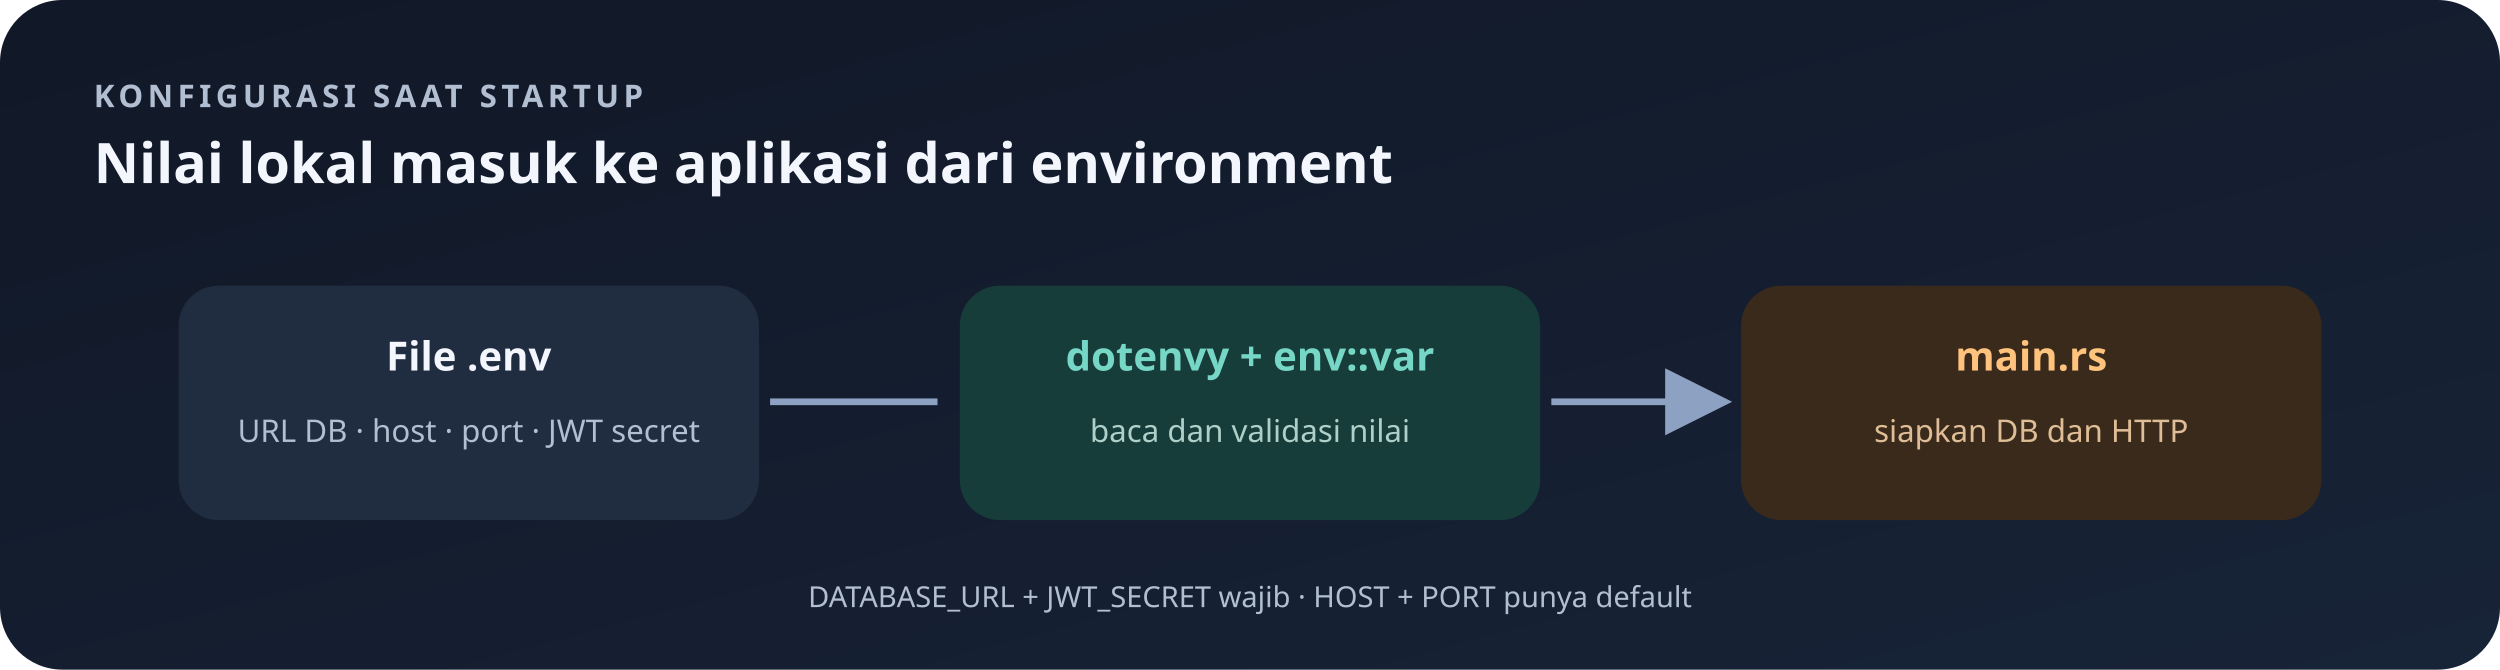
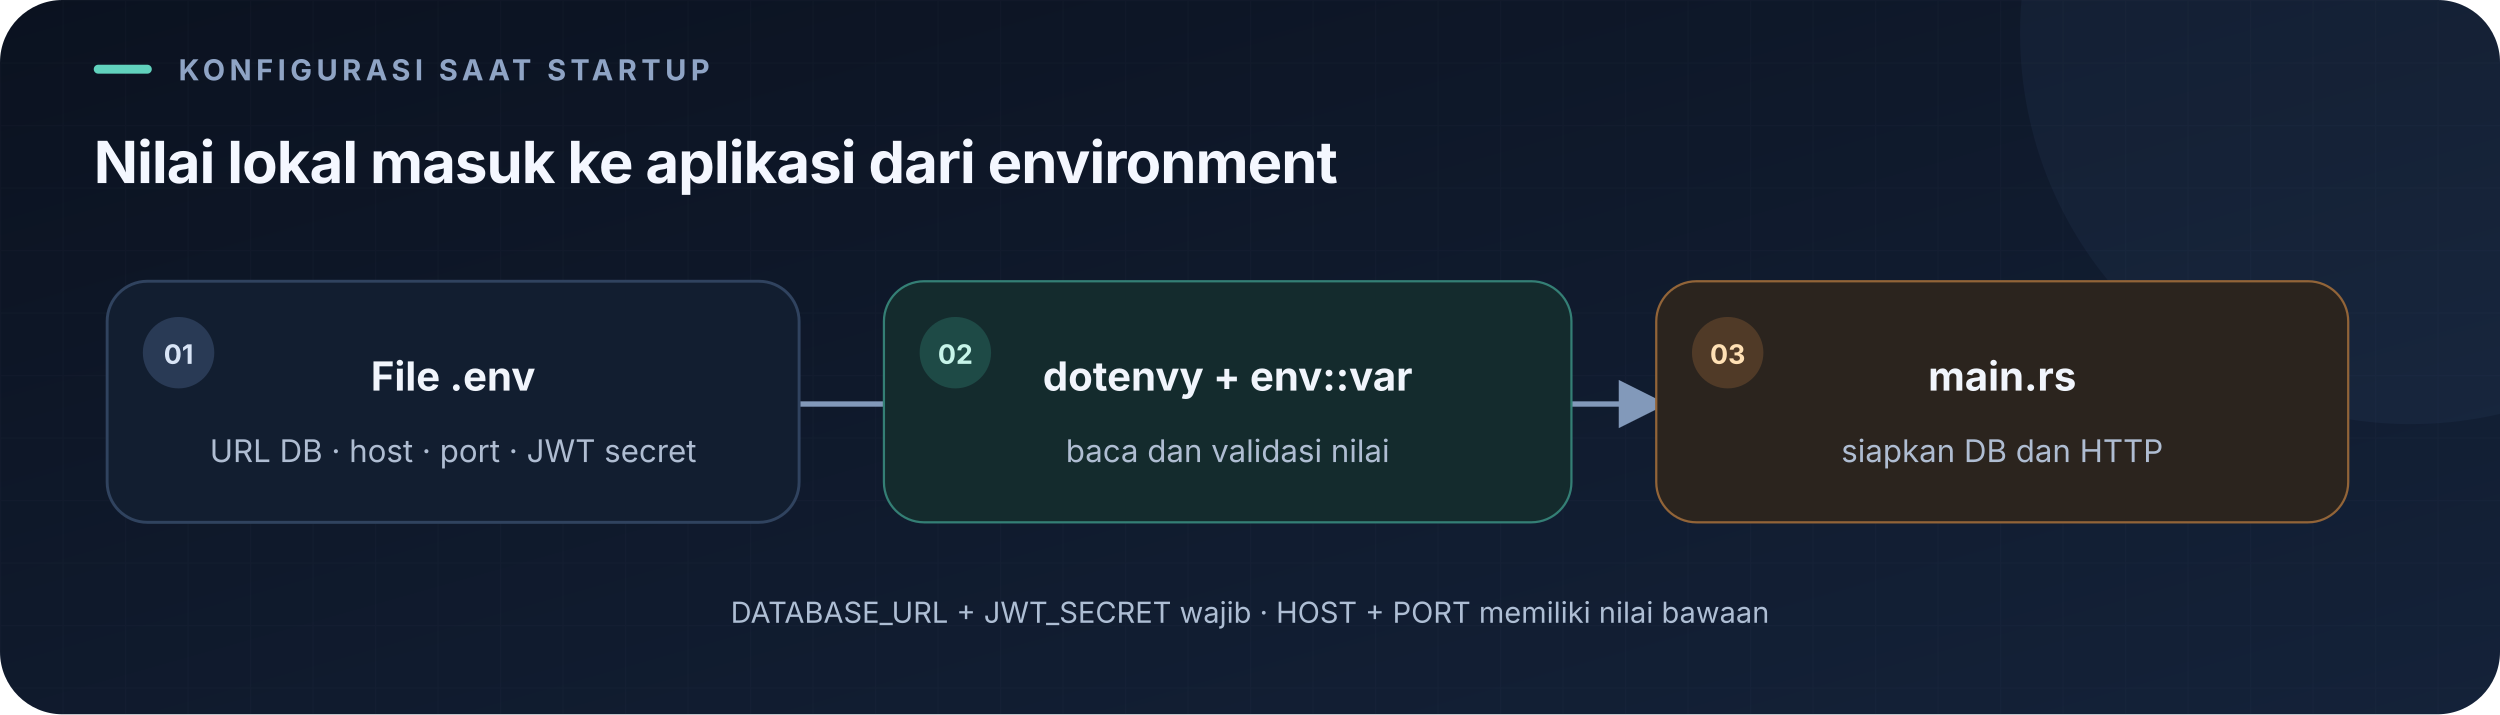
- <svg xmlns="http://www.w3.org/2000/svg" viewBox="0 0 1120 300" role="img" aria-labelledby="title desc">
+ <svg xmlns="http://www.w3.org/2000/svg" viewBox="0 0 1120 320" role="img" aria-labelledby="title desc">
  <defs>
-     <linearGradient id="bg" x2="1" y2="1">
-       <stop stop-color="#111827" />
-       <stop offset="1" stop-color="#172337" />
+     <linearGradient id="bg" x1="0" y1="0" x2="1" y2="1">
+       <stop stop-color="#0b1220" />
+       <stop offset="1" stop-color="#142239" />
    </linearGradient>
-     <marker id="a" markerWidth="10" markerHeight="10" refX="8" refY="5" orient="auto">
-       <path d="M0 0L10 5 0 10z" fill="#8da2c2" />
+     <pattern id="grid" width="28" height="28" patternUnits="userSpaceOnUse">
+       <path d="M28 0H0V28" fill="none" stroke="#8296b5" stroke-opacity=".1" />
+     </pattern>
+     <clipPath id="canvas">
+       <rect width="1120" height="320" rx="28" />
+     </clipPath>
+     <marker id="arrow" markerWidth="9" markerHeight="9" refX="7" refY="4.5" orient="auto">
+       <path d="M0 0L9 4.5 0 9z" fill="#8299ba" />
    </marker>
+     <style>
+       text{font-family:Inter,"Segoe UI",sans-serif}.eyebrow{font-size:13px;font-weight:700;letter-spacing:2px;fill:#8fa4c5}.title{font-size:26px;font-weight:750;letter-spacing:-.4px;fill:#f4f7ff}.card{fill:#121e30;stroke:#30435f;stroke-width:1.3}.teal{fill:#142b2d;stroke:#347f75}.amber{fill:#2b241e;stroke:#926438}.label{font-size:18px;font-weight:700;fill:#f1f5fc}.sub{font-size:14px;fill:#afbdd2}.line{fill:none;stroke:#8299ba;stroke-width:2.4;marker-end:url(#arrow)}
+     </style>
  </defs>
-   <rect width="1120" height="300" rx="28" fill="url(#bg)" />
-   <text x="42" y="48" font-family="sans-serif" font-size="14" font-weight="700" letter-spacing="2" fill="#b2bfd2">KONFIGURASI SAAT STARTUP</text>
-   <text x="42" y="82" font-family="sans-serif" font-size="25" font-weight="700" fill="#f3f6fc">Nilai lokal masuk ke aplikasi dari environment</text>
-   <g font-family="sans-serif" text-anchor="middle">
-     <rect x="80" y="128" width="260" height="105" rx="18" fill="#202c3f" />
-     <text x="210" y="166" font-size="18" font-weight="700" fill="#f3f6fc">File .env</text>
-     <text x="210" y="198" font-size="14" fill="#b2bfd2">URL DB · host · port · JWT secret</text>
-     <rect x="430" y="128" width="260" height="105" rx="18" fill="#173d3a" />
-     <text x="560" y="166" font-size="18" font-weight="700" fill="#77d7c6">dotenvy + env::var</text>
-     <text x="560" y="198" font-size="14" fill="#afd0c8">baca dan validasi nilai</text>
-     <rect x="780" y="128" width="260" height="105" rx="18" fill="#3a2a1b" />
-     <text x="910" y="166" font-size="18" font-weight="700" fill="#ffc37d">main.rs</text>
-     <text x="910" y="198" font-size="14" fill="#dfbd96">siapkan DB dan HTTP</text>
-     <path d="M345 180h75m275 0h75" stroke="#8da2c2" stroke-width="3" marker-end="url(#a)" />
+   <rect width="1120" height="320" rx="28" fill="url(#bg)" />
+   <g clip-path="url(#canvas)">
+     <rect width="1120" height="320" fill="url(#grid)" opacity=".3" />
+     <circle cx="1080" cy="15" r="175" fill="#5071ab" opacity=".08" />
  </g>
-   <text x="560" y="272" text-anchor="middle" font-family="sans-serif" font-size="13" fill="#b2bfd2">DATABASE_URL + JWT_SECRET wajib · HOST + PORT punya default</text>
+   <rect x="42" y="29" width="26" height="4" rx="2" fill="#61d2bd" />
+   <text x="80" y="36" class="eyebrow">KONFIGURASI SAAT STARTUP</text>
+   <text x="42" y="82" class="title">Nilai lokal masuk ke aplikasi dari environment</text>
+   <path d="M358 181h38M704 181h38" class="line" />
+   <g text-anchor="middle">
+     <rect x="48" y="126" width="310" height="108" rx="18" class="card" />
+     <circle cx="80" cy="158" r="16" fill="#293a55" />
+     <text x="80" y="163" font-size="12" font-weight="700" fill="#d8e4f6">01</text>
+     <text x="203" y="175" class="label">File .env</text>
+     <text x="203" y="207" class="sub">URL DB · host · port · JWT secret</text>
+     <rect x="396" y="126" width="308" height="108" rx="18" class="teal" />
+     <circle cx="428" cy="158" r="16" fill="#1e4a46" />
+     <text x="428" y="163" font-size="12" font-weight="700" fill="#c6f4e9">02</text>
+     <text x="550" y="175" class="label" font-size="16">dotenvy + env::var</text>
+     <text x="550" y="207" class="sub">baca dan validasi nilai</text>
+     <rect x="742" y="126" width="310" height="108" rx="18" class="amber" />
+     <circle cx="774" cy="158" r="16" fill="#503a27" />
+     <text x="774" y="163" font-size="12" font-weight="700" fill="#ffe0b4">03</text>
+     <text x="897" y="175" class="label">main.rs</text>
+     <text x="897" y="207" class="sub">siapkan DB dan HTTP</text>
+   </g>
+   <text x="560" y="279" text-anchor="middle" font-family="Inter, sans-serif" font-size="13" fill="#aebed4">DATABASE_URL + JWT_SECRET wajib  ·  HOST + PORT memiliki nilai bawaan</text>
</svg>
